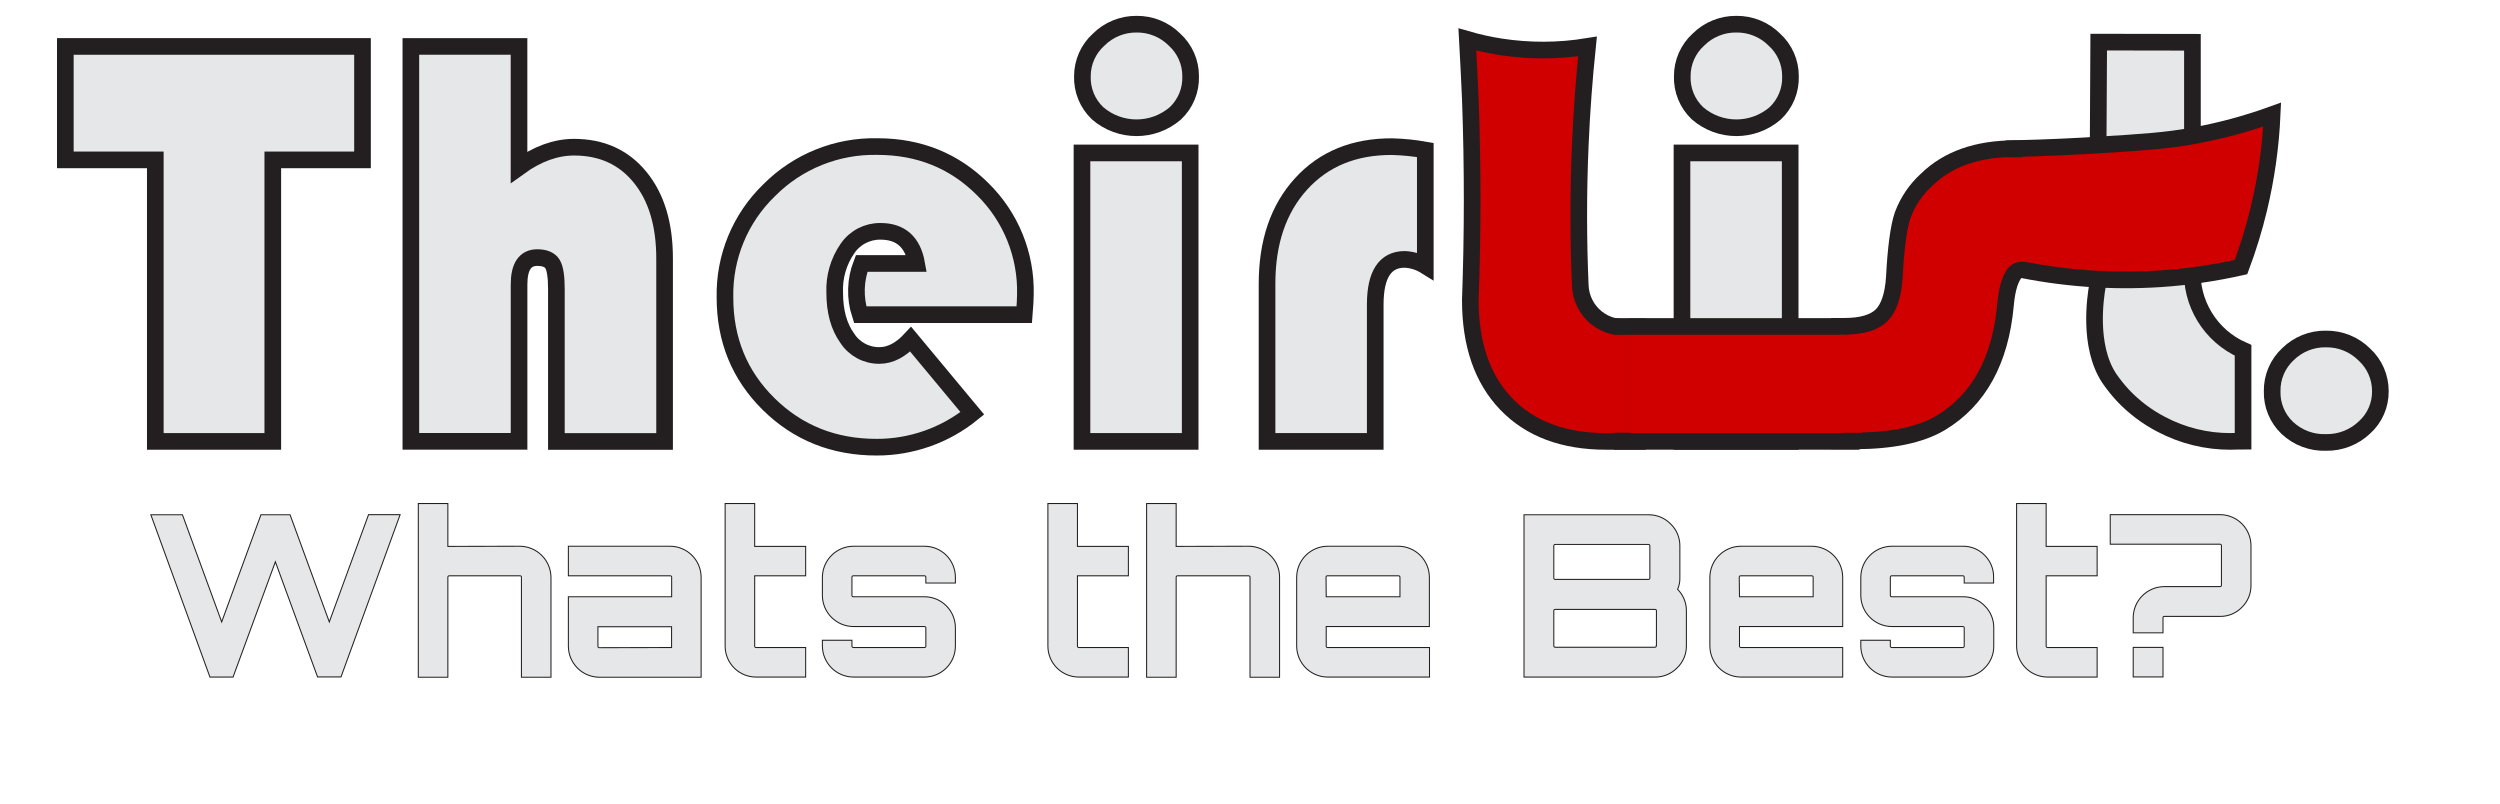
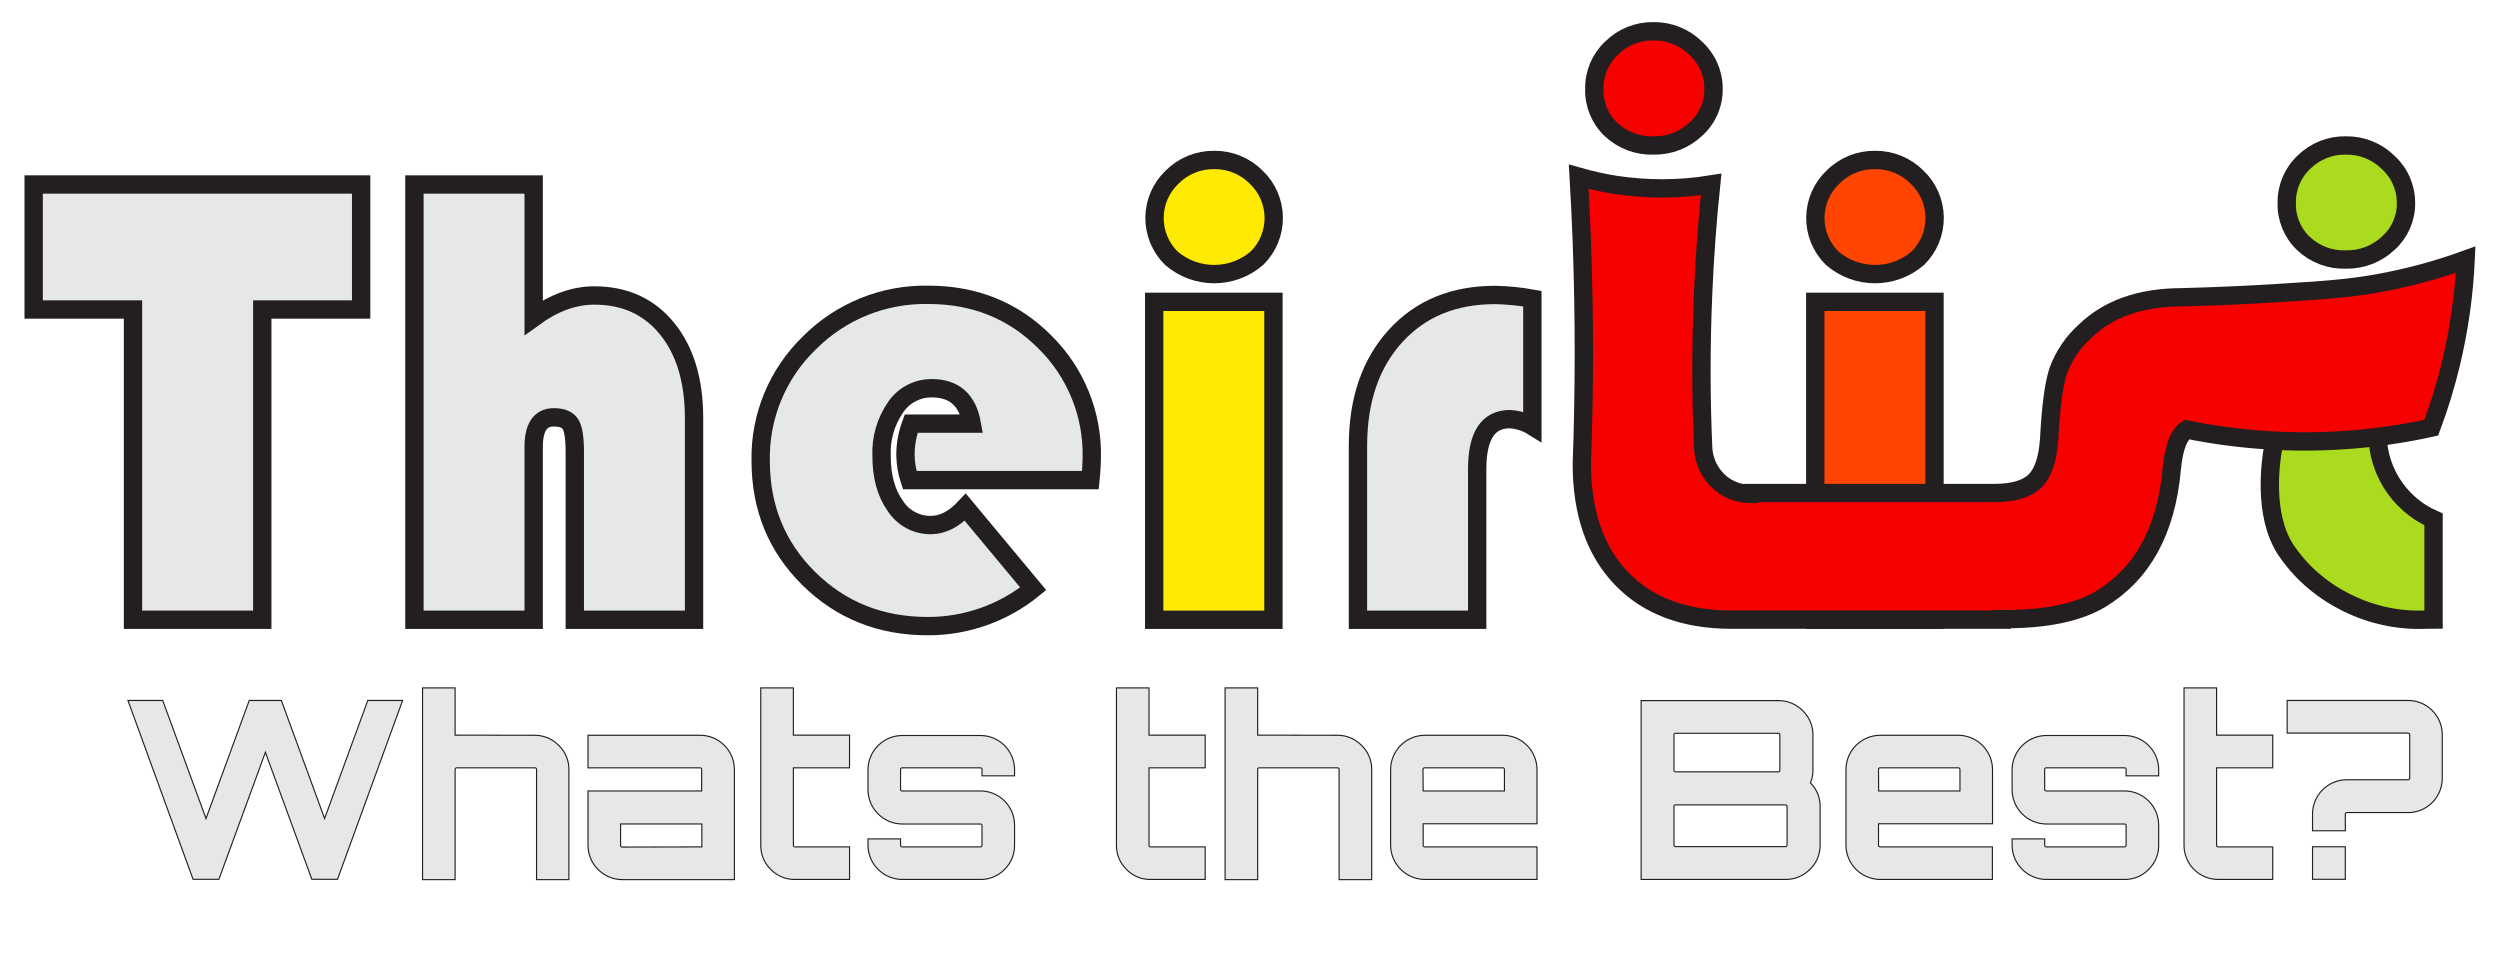
- <svg xmlns="http://www.w3.org/2000/svg" id="Layer_1" data-name="Layer 1" viewBox="0 0 600.75 193.18">
+ <svg xmlns="http://www.w3.org/2000/svg" id="Layer_1" data-name="Layer 1" viewBox="0 0 545.14 209.25">
  <defs>
-     <style>.cls-1,.cls-4{fill:#e6e7e8;}.cls-1,.cls-2,.cls-4{stroke:#231f20;stroke-miterlimit:10;}.cls-1,.cls-2{stroke-width:4px;}.cls-2,.cls-3{fill:#d10000;}.cls-4{stroke-width:0.25px;}</style>
+     <style>.cls-1,.cls-6{fill:#e6e7e8;}.cls-1,.cls-2,.cls-3,.cls-4,.cls-5,.cls-6{stroke:#231f20;stroke-miterlimit:10;}.cls-1,.cls-2,.cls-3,.cls-4,.cls-5{stroke-width:4px;}.cls-2{fill:#ffea04;}.cls-3{fill:#ff4500;}.cls-4{fill:#aadb1e;}.cls-5{fill:#f70000;}.cls-6{stroke-width:0.25px;}</style>
  </defs>
-   <path class="cls-1" d="M65.55,38.42v67.65H37.32V38.42H15.7V11.16H87.11V38.42Z" />
-   <path class="cls-1" d="M124.72,11.16v29q6.61-4.78,13.21-4.79,10,0,15.89,7.23t5.88,19.53v43.95h-26V69.43q0-4.46-.94-6c-.62-1-1.84-1.53-3.65-1.53q-4.38,0-4.38,6.46v37.69h-26V11.16Z" />
-   <path class="cls-1" d="M246.13,75.61H206.7a18.24,18.24,0,0,1,.35-12.3h13.21q-1.39-7.73-8.69-7.72a9.43,9.43,0,0,0-7.93,4.14,17.34,17.34,0,0,0-3.06,10.6c0,4.5,1,8.13,3,10.92a9.08,9.08,0,0,0,7.75,4.17q3.9,0,7.51-3.9l14.81,17.8a36.35,36.35,0,0,1-23,8.14q-15.43,0-25.94-10.36t-10.5-25.66a34.8,34.8,0,0,1,10.61-25.72,35.55,35.55,0,0,1,26-10.5q15.08,0,25.34,10.25A34.33,34.33,0,0,1,246.4,70.75Q246.4,72.28,246.13,75.61Z" />
-   <path class="cls-1" d="M286,36.75v69.32H260V36.75ZM273.11,5.81a12.72,12.72,0,0,1,9.14,3.72,11.82,11.82,0,0,1,3.86,8.79,11.76,11.76,0,0,1-3.65,8.9,14.31,14.31,0,0,1-18.71,0,11.76,11.76,0,0,1-3.65-8.9A11.82,11.82,0,0,1,264,9.53,12.75,12.75,0,0,1,273.11,5.81Z" />
-   <path class="cls-1" d="M342.5,36.05V63.86a10.22,10.22,0,0,0-4.94-1.53q-7.08,0-7.09,10.85v32.89h-26V68.17q0-15,8.2-24t21.9-8.93A53.14,53.14,0,0,1,342.5,36.05Z" />
-   <path class="cls-1" d="M430.18,36.75v69.32h-26V36.75ZM417.25,5.81a12.72,12.72,0,0,1,9.14,3.72,11.79,11.79,0,0,1,3.86,8.79,11.72,11.72,0,0,1-3.65,8.9,14.3,14.3,0,0,1-18.7,0,11.76,11.76,0,0,1-3.65-8.9,11.82,11.82,0,0,1,3.86-8.79A12.72,12.72,0,0,1,417.25,5.81Z" />
-   <path class="cls-1" d="M526.84,10.16V36.72h11.68l-.45,26.6-11.23.86a20.35,20.35,0,0,0,12.17,20V106c-1.35,0-2.35.07-3,.07a35.42,35.42,0,0,1-16.65-4.1,34.55,34.55,0,0,1-9.18-6.91,36.07,36.07,0,0,1-3.37-4.22c-5.1-7.77-3.24-19.61-2.81-22.09q.17-29.33.32-58.63Z" />
-   <path class="cls-1" d="M558.92,81.46a12.81,12.81,0,0,1,9.22,3.72A11.89,11.89,0,0,1,572,94a11.52,11.52,0,0,1-3.83,8.73,13.05,13.05,0,0,1-9.25,3.59,12.9,12.9,0,0,1-9.28-3.49A11.74,11.74,0,0,1,546,94a11.87,11.87,0,0,1,3.78-8.88A12.68,12.68,0,0,1,558.92,81.46Z" />
-   <path class="cls-2" d="M352.61,9.48a64.43,64.43,0,0,0,8,1.77,66.66,66.66,0,0,0,20.87-.09c-.78,7.51-1.39,15.42-1.74,23.72-.52,12-.45,23.27,0,33.75A10.47,10.47,0,0,0,392,78.53h1.46v27.54H386q-15.43,0-24.06-9t-8.62-25c.56-15.43.61-31.55,0-48.3Q353,16.53,352.61,9.48Z" />
-   <path class="cls-2" d="M492.07,35.72V63.11q-5.49,0-7.55,2.06t-2.6,8.1q-1.82,20.08-15.58,28.36-7.29,4.32-20.72,4.31H442V78.41h1.18q6.26,0,8.93-2.61t3.1-9.14q.55-10.63,2-14.95A21.75,21.75,0,0,1,463,43.16q7.64-7.44,21.2-7.44Z" />
-   <rect class="cls-2" x="389.77" y="78.45" width="55.08" height="27.61" />
-   <path class="cls-2" d="M538.52,64.18A126.45,126.45,0,0,1,519,67a128.07,128.07,0,0,1-35.08-2.6V35.72c8.41-.21,15.47-.57,20.72-.9,10.44-.65,15.79-1,22.2-2.14A117,117,0,0,0,546,27.54a119.89,119.89,0,0,1-3.21,22.71A120.66,120.66,0,0,1,538.52,64.18Z" />
-   <rect class="cls-3" x="386.68" y="80.46" width="5.22" height="23.52" />
-   <path class="cls-3" d="M447.47,104h-5.22V80.46a35.2,35.2,0,0,0,3.71-.2c.55-.06,1.08-.14,1.59-.22Z" />
-   <path class="cls-3" d="M487.14,63a4.77,4.77,0,0,0-3.05.27,4.71,4.71,0,0,0-2.29,2.29q-.06-13.87-.11-27.77h5.43Q487.14,50.38,487.14,63Z" />
-   <path class="cls-4" d="M88.56,123.67h7.59l-14.21,39H76.31L66.17,135,56,162.7H50.45l-14.2-39h7.59l9.43,25.75,9.43-25.75h7l9.43,25.75Z" />
-   <path class="cls-4" d="M124.93,131.26a7.55,7.55,0,0,1,7.47,7.48v24h-7.1v-24a.33.33,0,0,0-.37-.38H108a.34.34,0,0,0-.38.38v24h-7.1V121h7.1v10.3Z" />
-   <path class="cls-4" d="M161,131.26a7.49,7.49,0,0,1,7.48,7.48v24H144.06a7.49,7.49,0,0,1-7.48-7.48V143.4H161.4v-4.66a.33.33,0,0,0-.38-.38H136.58v-7.1Zm.38,24.34v-5H143.68v4.66a.33.33,0,0,0,.38.38Z" />
-   <path class="cls-4" d="M193.6,138.36H181.35v16.86a.33.33,0,0,0,.38.38H193.6v7.1H181.73a7.44,7.44,0,0,1-7.48-7.48V121h7.1v10.3H193.6Z" />
-   <path class="cls-4" d="M229.58,138.74v1.36h-7.1v-1.36a.33.33,0,0,0-.38-.38h-17a.34.34,0,0,0-.38.38v4.34c0,.21.13.32.38.32h17a7.44,7.44,0,0,1,7.48,7.48v4.34a7.44,7.44,0,0,1-7.48,7.48h-17a7.51,7.51,0,0,1-7.48-7.48v-1.36h7.1v1.36a.34.34,0,0,0,.38.38h17a.33.33,0,0,0,.38-.38v-4.34c0-.21-.12-.32-.38-.32h-17a7.51,7.51,0,0,1-7.48-7.48v-4.34a7.51,7.51,0,0,1,7.48-7.48h17a7.44,7.44,0,0,1,7.48,7.48Z" />
-   <path class="cls-4" d="M271.15,138.36H258.91v16.86a.33.33,0,0,0,.38.38h11.86v7.1H259.29a7.44,7.44,0,0,1-7.48-7.48V121h7.1v10.3h12.24Z" />
-   <path class="cls-4" d="M300,131.26a7.24,7.24,0,0,1,5.26,2.2,7.15,7.15,0,0,1,2.22,5.28v24h-7.1v-24a.34.34,0,0,0-.38-.38H283a.33.33,0,0,0-.37.38v24h-7.1V121h7.1v10.3Z" />
-   <path class="cls-4" d="M336,131.26a7.49,7.49,0,0,1,7.48,7.48v11.82H318.69v4.66a.33.33,0,0,0,.38.38h24.44v7.1H319.07a7.49,7.49,0,0,1-7.48-7.48V138.74a7.49,7.49,0,0,1,7.48-7.48ZM318.69,143.4h17.72v-4.66a.34.34,0,0,0-.38-.38h-17a.33.33,0,0,0-.38.38Z" />
-   <path class="cls-4" d="M403.67,131.21v7.64a6.38,6.38,0,0,1-.54,2.76,7.26,7.26,0,0,1,2.11,5.15v8.4A7.22,7.22,0,0,1,403,160.5a7.33,7.33,0,0,1-5.36,2.2H366.22v-39h29.92a7.3,7.3,0,0,1,5.31,2.2A7.22,7.22,0,0,1,403.67,131.21Zm-7.53-.38H373.75a.33.33,0,0,0-.37.38v7.64a.33.33,0,0,0,.37.38h22.39c.22,0,.32-.13.32-.38v-7.64C396.46,131,396.36,130.83,396.14,130.83Zm1.9,24.33v-8.4c0-.21-.13-.32-.38-.32H373.75c-.25,0-.37.11-.37.32v8.4c0,.26.12.38.37.38h23.91A.33.33,0,0,0,398,155.16Z" />
-   <path class="cls-4" d="M435.32,131.26a7.49,7.49,0,0,1,7.48,7.48v11.82H418v4.66a.34.34,0,0,0,.38.38H442.8v7.1H418.36a7.51,7.51,0,0,1-7.48-7.48V138.74a7.51,7.51,0,0,1,7.48-7.48ZM418,143.4H435.7v-4.66a.33.33,0,0,0-.38-.38h-17a.34.34,0,0,0-.38.38Z" />
-   <path class="cls-4" d="M479.06,138.74v1.36H472v-1.36a.33.33,0,0,0-.37-.38h-17a.34.34,0,0,0-.38.38v4.34c0,.21.13.32.38.32h17a7.17,7.17,0,0,1,5.31,2.2,7.25,7.25,0,0,1,2.16,5.28v4.34a7.25,7.25,0,0,1-2.16,5.28,7.17,7.17,0,0,1-5.31,2.2h-17a7.51,7.51,0,0,1-7.48-7.48v-1.36h7.1v1.36a.34.34,0,0,0,.38.38h17a.33.33,0,0,0,.37-.38v-4.34c0-.21-.12-.32-.37-.32h-17a7.51,7.51,0,0,1-7.48-7.48v-4.34a7.51,7.51,0,0,1,7.48-7.48h17a7.17,7.17,0,0,1,5.31,2.2A7.25,7.25,0,0,1,479.06,138.74Z" />
-   <path class="cls-4" d="M503.94,138.36H491.69v16.86a.34.34,0,0,0,.38.38h11.87v7.1H492.07a7.46,7.46,0,0,1-7.48-7.48V121h7.1v10.3h12.25Z" />
-   <path class="cls-4" d="M507.09,123.67h26.34a7.46,7.46,0,0,1,7.48,7.48v9.49a7.26,7.26,0,0,1-2.17,5.28,7.17,7.17,0,0,1-5.31,2.2H520.09a.29.29,0,0,0-.32.32v3.63h-7.16v-3.63a7.51,7.51,0,0,1,7.48-7.48h13.34c.25,0,.38-.1.38-.32v-9.49a.34.34,0,0,0-.38-.38H507.09Zm12.68,39h-7.16v-7.1h7.16Z" />
+   <path class="cls-1" d="M57.19,67.49v67.65H29V67.49H7.34V40.23H78.75V67.49Z" />
+   <path class="cls-1" d="M116.37,40.23v29q6.6-4.8,13.21-4.8,10,0,15.88,7.23t5.88,19.54v43.94h-26V98.5c0-3-.32-5-.94-6S122.56,91,120.75,91q-4.38,0-4.38,6.46v37.69h-26V40.23Z" />
+   <path class="cls-1" d="M237.77,104.69H198.35a19,19,0,0,1-.91-5.5,19.31,19.31,0,0,1,1.25-6.81H211.9q-1.38-7.72-8.69-7.72a9.43,9.43,0,0,0-7.92,4.14,17.36,17.36,0,0,0-3.06,10.6q0,6.75,3,10.92a9.1,9.1,0,0,0,7.75,4.17q3.9,0,7.51-3.89l14.81,17.79a36.31,36.31,0,0,1-23,8.14q-15.44,0-25.93-10.36t-10.5-25.66a34.79,34.79,0,0,1,10.6-25.72,35.58,35.58,0,0,1,26-10.5q15.09,0,25.34,10.25a34.36,34.36,0,0,1,10.26,25.28C238.05,100.84,238,102.46,237.77,104.69Z" />
+   <path class="cls-2" d="M277.68,65.82v69.32h-26V65.82ZM264.75,34.88a12.72,12.72,0,0,1,9.14,3.72,12.3,12.3,0,0,1,.21,17.69,14.3,14.3,0,0,1-18.7,0,12.3,12.3,0,0,1,.21-17.69A12.72,12.72,0,0,1,264.75,34.88Z" />
+   <path class="cls-1" d="M334.14,65.12V92.93a10.3,10.3,0,0,0-4.93-1.53q-7.09,0-7.1,10.85v32.89h-26V97.25q0-15,8.21-24t21.9-8.93A53,53,0,0,1,334.14,65.12Z" />
+   <path class="cls-3" d="M421.83,65.82v69.32h-26V65.82ZM408.89,34.88A12.73,12.73,0,0,1,418,38.6a12.3,12.3,0,0,1,.21,17.69,14.31,14.31,0,0,1-18.71,0,12.3,12.3,0,0,1,.21-17.69A12.72,12.72,0,0,1,408.89,34.88Z" />
+   <path class="cls-4" d="M518.48,65.79h11.68l-.45,26.6-11.23.87a20.41,20.41,0,0,0,12.17,20v21.82c-1.35,0-2.34.07-3,.07a35.36,35.36,0,0,1-16.65-4.1,34.6,34.6,0,0,1-9.19-6.91,36.54,36.54,0,0,1-3.36-4.22c-5.11-7.77-3.25-19.61-2.82-22.09C495.75,78.32,518.48,65.79,518.48,65.79Z" />
+   <path class="cls-5" d="M537.65,56.61a120.78,120.78,0,0,1-3.22,22.72,119.32,119.32,0,0,1-4.27,13.93A127.36,127.36,0,0,1,510.65,96a128.79,128.79,0,0,1-33.82-2.34,4.32,4.32,0,0,0-.66.54c-1.37,1.37-2.23,4.07-2.61,8.1q-1.8,20.1-15.57,28.37Q450.69,135,437.27,135h-.77v.12H377.61q-15.44,0-24.06-9t-8.62-25c.56-15.42.61-31.54,0-48.3q-.27-7.23-.68-14.28a68.88,68.88,0,0,0,8,1.77,67.28,67.28,0,0,0,20.87-.09c-.78,7.5-1.39,15.42-1.74,23.71-.52,12-.46,23.27,0,33.75a10.77,10.77,0,0,0,3.86,7.72,10.3,10.3,0,0,0,6.14,2.3v-.19h52.24v0h1.18q6.26,0,8.93-2.61t3.1-9.14q.56-10.65,2-14.95a21.57,21.57,0,0,1,5.8-8.55q7.56-7.36,20.92-7.43h0c8.41-.21,15.47-.58,20.72-.9,10.44-.65,15.79-1,22.19-2.15A116.92,116.92,0,0,0,537.65,56.61Z" />
+   <path class="cls-6" d="M80.2,152.74h7.59l-14.2,39H68l-10.13-27.7-10.14,27.7H42.1l-14.2-39h7.58l9.44,25.75,9.43-25.75h7l9.43,25.75Z" />
+   <path class="cls-6" d="M116.57,160.33a7.27,7.27,0,0,1,5.26,2.2,7.15,7.15,0,0,1,2.22,5.28v24H117v-24a.34.34,0,0,0-.38-.38h-17a.34.34,0,0,0-.38.38v24h-7.1V150h7.1v10.3Z" />
+   <path class="cls-6" d="M152.67,160.33a7.49,7.49,0,0,1,7.47,7.48v24H135.7a7.51,7.51,0,0,1-7.48-7.48V172.47H153v-4.66a.33.33,0,0,0-.37-.38H128.22v-7.1Zm.37,24.34v-5H135.32v4.66a.34.34,0,0,0,.38.38Z" />
+   <path class="cls-6" d="M185.24,167.43H173v16.86a.34.34,0,0,0,.38.38h11.87v7.1H173.37a7.14,7.14,0,0,1-5.31-2.2,7.22,7.22,0,0,1-2.17-5.28V150H173v10.3h12.25Z" />
+   <path class="cls-6" d="M221.23,167.81v1.36h-7.1v-1.36a.34.34,0,0,0-.38-.38h-17a.34.34,0,0,0-.38.38v4.34c0,.22.13.32.38.32h17a7.46,7.46,0,0,1,7.48,7.48v4.34a7.26,7.26,0,0,1-2.17,5.28,7.17,7.17,0,0,1-5.31,2.2h-17a7.51,7.51,0,0,1-7.48-7.48v-1.36h7.1v1.36a.34.34,0,0,0,.38.38h17a.34.34,0,0,0,.38-.38V180c0-.21-.13-.32-.38-.32h-17a7.51,7.51,0,0,1-7.48-7.48v-4.34a7.51,7.51,0,0,1,7.48-7.48h17a7.46,7.46,0,0,1,7.48,7.48Z" />
+   <path class="cls-6" d="M262.8,167.43H250.55v16.86a.33.33,0,0,0,.38.38H262.8v7.1H250.93a7.14,7.14,0,0,1-5.31-2.2,7.22,7.22,0,0,1-2.17-5.28V150h7.1v10.3H262.8Z" />
+   <path class="cls-6" d="M291.63,160.33a7.24,7.24,0,0,1,5.26,2.2,7.15,7.15,0,0,1,2.22,5.28v24H292v-24a.34.34,0,0,0-.38-.38h-17a.33.33,0,0,0-.38.38v24h-7.1V150h7.1v10.3Z" />
+   <path class="cls-6" d="M327.67,160.33a7.49,7.49,0,0,1,7.48,7.48v11.82H310.33v4.66a.34.34,0,0,0,.38.38h24.44v7.1H310.71a7.51,7.51,0,0,1-7.48-7.48V167.81a7.51,7.51,0,0,1,7.48-7.48Zm-17.34,12.14h17.72v-4.66a.33.33,0,0,0-.38-.38h-17a.34.34,0,0,0-.38.38Z" />
+   <path class="cls-6" d="M395.32,160.28v7.64a6.42,6.42,0,0,1-.55,2.77,7.23,7.23,0,0,1,2.12,5.14v8.41a7.21,7.21,0,0,1-2.22,5.33,7.37,7.37,0,0,1-5.37,2.2H357.86v-39h29.92a7.3,7.3,0,0,1,5.31,2.2A7.23,7.23,0,0,1,395.32,160.28Zm-7.54-.38H365.4a.33.33,0,0,0-.38.38v7.64a.33.33,0,0,0,.38.38h22.38c.22,0,.33-.13.33-.38v-7.64C388.11,160,388,159.9,387.78,159.9Zm1.9,24.34v-8.41c0-.21-.13-.32-.38-.32H365.4c-.26,0-.38.11-.38.32v8.41c0,.25.12.37.38.37h23.9A.33.33,0,0,0,389.68,184.24Z" />
+   <path class="cls-6" d="M427,160.33a7.51,7.51,0,0,1,7.48,7.48v11.82H409.62v4.66a.34.34,0,0,0,.38.38h24.45v7.1H410a7.51,7.51,0,0,1-7.48-7.48V167.81a7.51,7.51,0,0,1,7.48-7.48Zm-17.35,12.14h17.73v-4.66a.34.34,0,0,0-.38-.38H410a.34.34,0,0,0-.38.38Z" />
+   <path class="cls-6" d="M470.71,167.81v1.36h-7.1v-1.36a.34.34,0,0,0-.38-.38h-17a.34.34,0,0,0-.38.38v4.34c0,.22.13.32.38.32h17a7.46,7.46,0,0,1,7.48,7.48v4.34a7.26,7.26,0,0,1-2.17,5.28,7.17,7.17,0,0,1-5.31,2.2h-17a7.51,7.51,0,0,1-7.48-7.48v-1.36h7.1v1.36a.34.34,0,0,0,.38.38h17a.34.34,0,0,0,.38-.38V180c0-.21-.13-.32-.38-.32h-17a7.51,7.51,0,0,1-7.48-7.48v-4.34a7.51,7.51,0,0,1,7.48-7.48h17a7.46,7.46,0,0,1,7.48,7.48Z" />
+   <path class="cls-6" d="M495.58,167.43H483.34v16.86a.33.33,0,0,0,.38.38h11.86v7.1H483.72a7.44,7.44,0,0,1-7.48-7.48V150h7.1v10.3h12.24Z" />
+   <path class="cls-6" d="M498.73,152.74h26.34a7.46,7.46,0,0,1,7.48,7.49v9.48a7.46,7.46,0,0,1-7.48,7.48H511.74a.29.29,0,0,0-.33.32v3.64h-7.15v-3.64a7.49,7.49,0,0,1,7.48-7.48h13.33c.25,0,.38-.1.38-.32v-9.48a.33.33,0,0,0-.38-.38H498.73Zm12.68,39h-7.15v-7.1h7.15Z" />
+   <path class="cls-4" d="M511.56,31.72a12.82,12.82,0,0,1,9.22,3.72,11.89,11.89,0,0,1,3.86,8.85A11.52,11.52,0,0,1,520.81,53a13.07,13.07,0,0,1-9.25,3.59,12.84,12.84,0,0,1-9.28-3.49,11.74,11.74,0,0,1-3.64-8.88,11.9,11.9,0,0,1,3.77-8.88A12.7,12.7,0,0,1,511.56,31.72Z" />
+   <path class="cls-5" d="M360.57,6.82a12.83,12.83,0,0,1,9.22,3.73,11.89,11.89,0,0,1,3.86,8.85,11.54,11.54,0,0,1-3.83,8.73,13.07,13.07,0,0,1-9.25,3.59,12.88,12.88,0,0,1-9.28-3.49,11.74,11.74,0,0,1-3.64-8.88,11.87,11.87,0,0,1,3.78-8.88A12.66,12.66,0,0,1,360.57,6.82Z" />
</svg>
